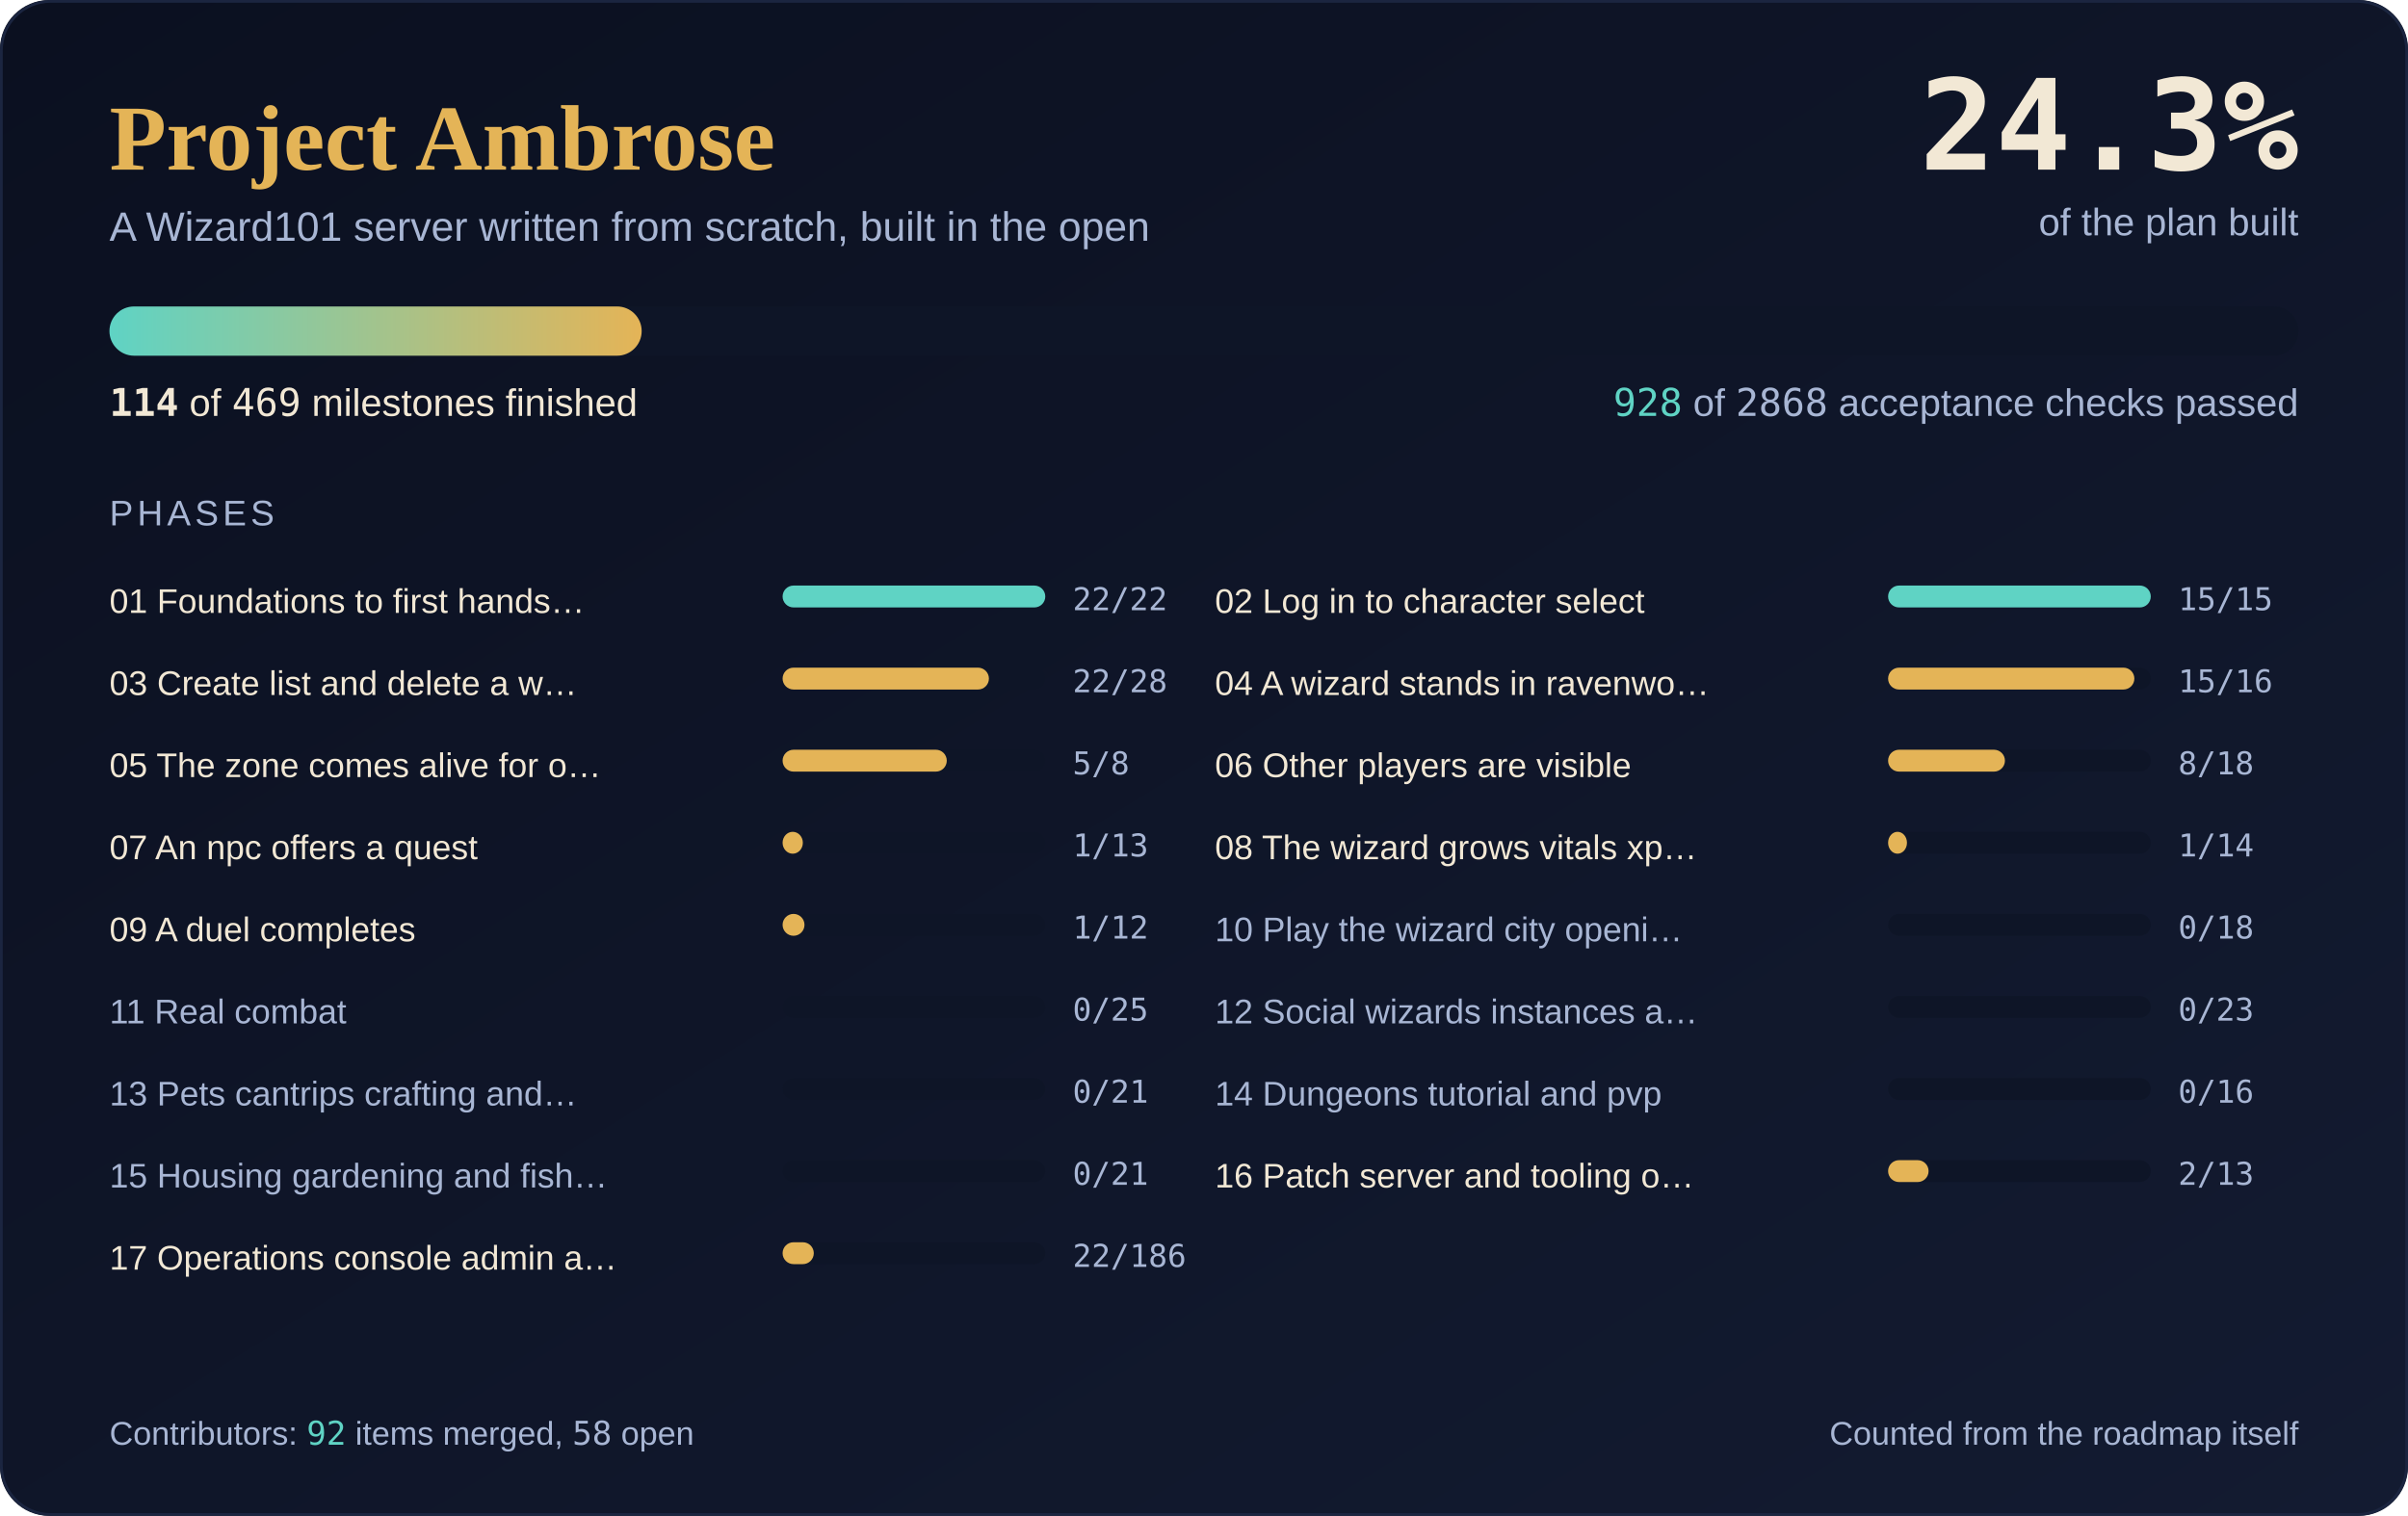
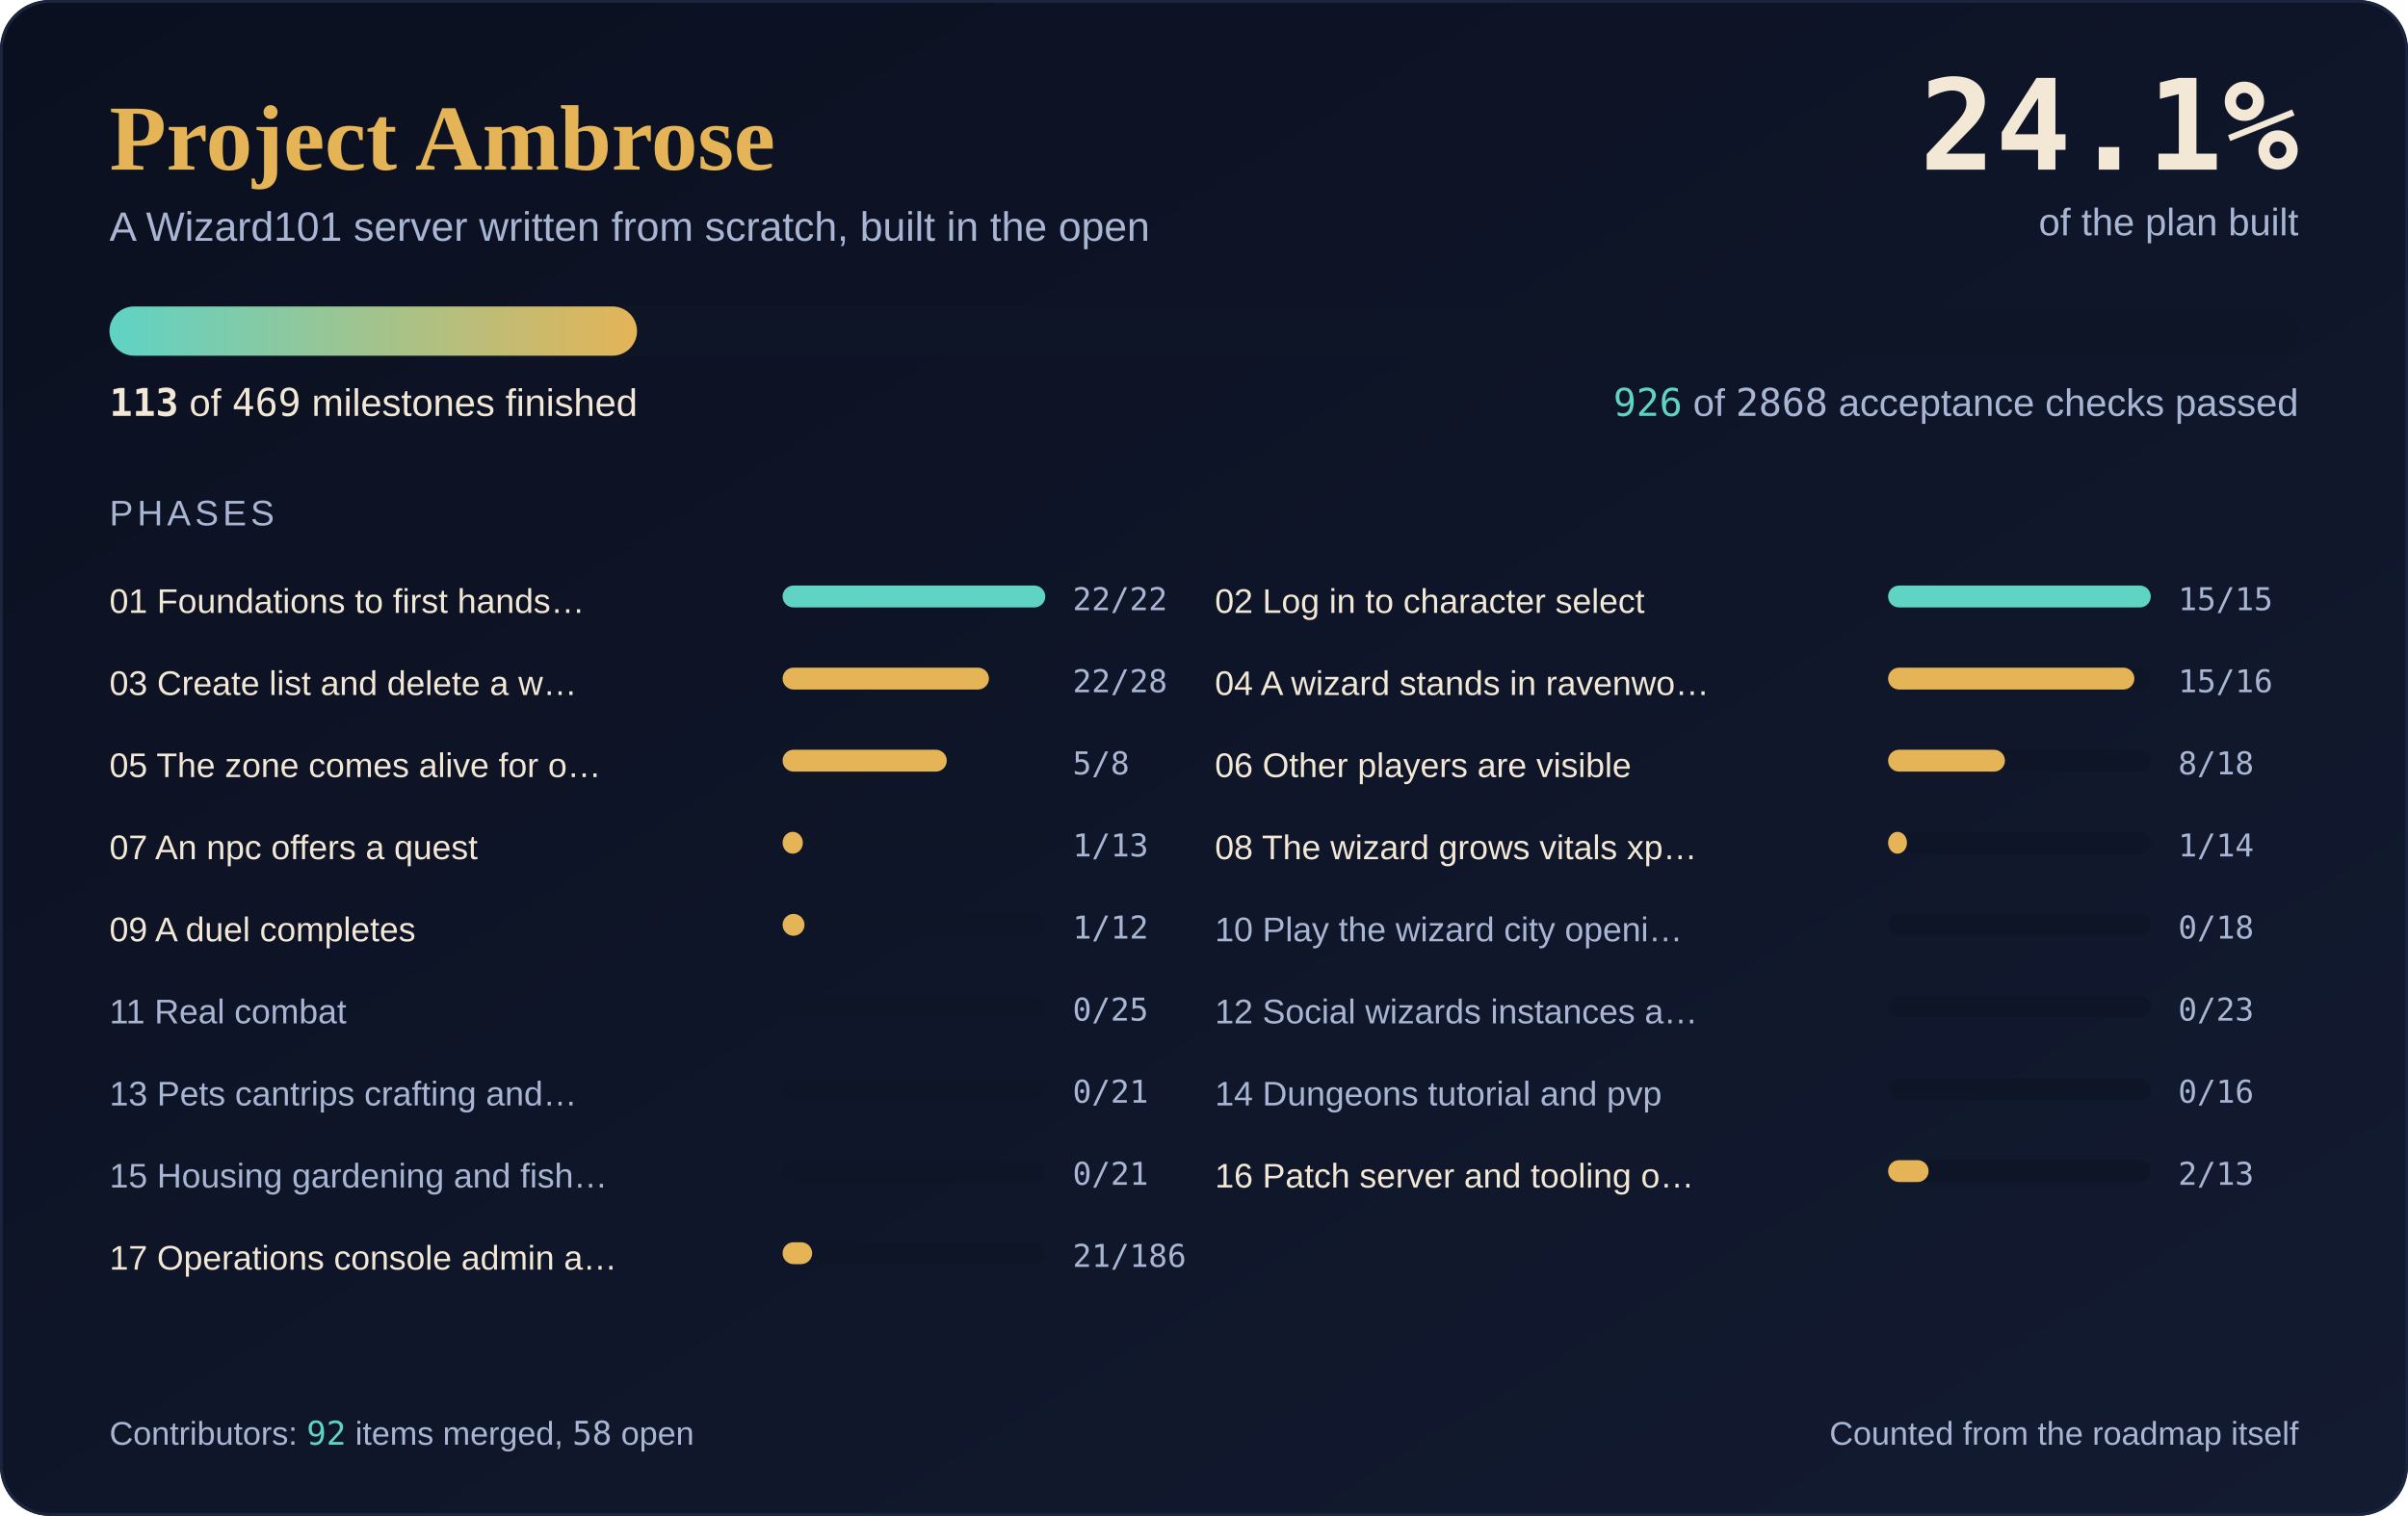
- <svg xmlns="http://www.w3.org/2000/svg" width="880" height="554" viewBox="0 0 880 554" role="img" aria-label="Project Ambrose progress: 114 of 469 milestones complete, 24.3 percent">
+ <svg xmlns="http://www.w3.org/2000/svg" width="880" height="554" viewBox="0 0 880 554" role="img" aria-label="Project Ambrose progress: 113 of 469 milestones complete, 24.1 percent">
  <defs>
    <linearGradient id="sky" x1="0" y1="0" x2="1" y2="1">
      <stop offset="0" stop-color="#0B1020" />
      <stop offset="1" stop-color="#131B31" />
    </linearGradient>
    <linearGradient id="fill" x1="0" y1="0" x2="1" y2="0">
      <stop offset="0" stop-color="#5FD3C4" />
      <stop offset="1" stop-color="#E4B457" />
    </linearGradient>
  </defs>
  <rect width="880" height="554" rx="18" fill="url(#sky)" />
  <rect x="0.5" y="0.5" width="879" height="553" rx="18" fill="none" stroke="#1B2540" />
  <text x="40" y="62" font-family="'Cormorant Garamond', Georgia, 'Times New Roman', serif" font-size="34" font-weight="600" fill="#E4B457">Project Ambrose</text>
  <text x="40" y="88" font-family="Karla, 'Segoe UI', 'Helvetica Neue', Arial, sans-serif" font-size="15" fill="#A8B6D4">A Wizard101 server written from scratch, built in the open</text>
-   <text x="840" y="62" text-anchor="end" font-family="'JetBrains Mono', Consolas, 'DejaVu Sans Mono', monospace" font-size="46" font-weight="700" fill="#F2E8D5">24.3%</text>
+   <text x="840" y="62" text-anchor="end" font-family="'JetBrains Mono', Consolas, 'DejaVu Sans Mono', monospace" font-size="46" font-weight="700" fill="#F2E8D5">24.1%</text>
  <text x="840" y="86" text-anchor="end" font-family="Karla, 'Segoe UI', 'Helvetica Neue', Arial, sans-serif" font-size="14" fill="#A8B6D4">of the plan built</text>
  <rect x="40" y="112" width="800" height="18" rx="9.0" fill="#0E1527" />
-   <rect x="40" y="112" width="194.5" height="18" rx="9.0" fill="url(#fill)" />
+   <rect x="40" y="112" width="192.8" height="18" rx="9.0" fill="url(#fill)" />
  <text x="40" y="152" font-family="Karla, 'Segoe UI', 'Helvetica Neue', Arial, sans-serif" font-size="14" fill="#F2E8D5">
-     <tspan font-family="'JetBrains Mono', Consolas, 'DejaVu Sans Mono', monospace" font-weight="700">114</tspan> of <tspan font-family="'JetBrains Mono', Consolas, 'DejaVu Sans Mono', monospace">469</tspan> milestones finished</text>
+     <tspan font-family="'JetBrains Mono', Consolas, 'DejaVu Sans Mono', monospace" font-weight="700">113</tspan> of <tspan font-family="'JetBrains Mono', Consolas, 'DejaVu Sans Mono', monospace">469</tspan> milestones finished</text>
  <text x="840" y="152" text-anchor="end" font-family="Karla, 'Segoe UI', 'Helvetica Neue', Arial, sans-serif" font-size="14" fill="#A8B6D4">
-     <tspan font-family="'JetBrains Mono', Consolas, 'DejaVu Sans Mono', monospace" fill="#5FD3C4">928</tspan> of <tspan font-family="'JetBrains Mono', Consolas, 'DejaVu Sans Mono', monospace">2868</tspan> acceptance checks passed</text>
+     <tspan font-family="'JetBrains Mono', Consolas, 'DejaVu Sans Mono', monospace" fill="#5FD3C4">926</tspan> of <tspan font-family="'JetBrains Mono', Consolas, 'DejaVu Sans Mono', monospace">2868</tspan> acceptance checks passed</text>
  <text x="40" y="192" font-family="Karla, 'Segoe UI', 'Helvetica Neue', Arial, sans-serif" font-size="13" fill="#A8B6D4" letter-spacing="1.5">PHASES</text>
  <text x="40" y="224" font-family="Karla, 'Segoe UI', 'Helvetica Neue', Arial, sans-serif" font-size="12.5" fill="#F2E8D5">01 Foundations to first hands…</text>
  <rect x="286" y="214" width="96" height="8" rx="4.0" fill="#0E1527" />
  <rect x="286" y="214" width="96.0" height="8" rx="4.0" fill="#5FD3C4" />
  <text x="392" y="223" font-family="'JetBrains Mono', Consolas, 'DejaVu Sans Mono', monospace" font-size="11.5" fill="#A8B6D4">22/22</text>
  <text x="444" y="224" font-family="Karla, 'Segoe UI', 'Helvetica Neue', Arial, sans-serif" font-size="12.5" fill="#F2E8D5">02 Log in to character select</text>
  <rect x="690" y="214" width="96" height="8" rx="4.0" fill="#0E1527" />
  <rect x="690" y="214" width="96.0" height="8" rx="4.0" fill="#5FD3C4" />
  <text x="796" y="223" font-family="'JetBrains Mono', Consolas, 'DejaVu Sans Mono', monospace" font-size="11.5" fill="#A8B6D4">15/15</text>
  <text x="40" y="254" font-family="Karla, 'Segoe UI', 'Helvetica Neue', Arial, sans-serif" font-size="12.5" fill="#F2E8D5">03 Create list and delete a w…</text>
  <rect x="286" y="244" width="96" height="8" rx="4.0" fill="#0E1527" />
  <rect x="286" y="244" width="75.4" height="8" rx="4.0" fill="#E4B457" />
  <text x="392" y="253" font-family="'JetBrains Mono', Consolas, 'DejaVu Sans Mono', monospace" font-size="11.5" fill="#A8B6D4">22/28</text>
  <text x="444" y="254" font-family="Karla, 'Segoe UI', 'Helvetica Neue', Arial, sans-serif" font-size="12.5" fill="#F2E8D5">04 A wizard stands in ravenwo…</text>
  <rect x="690" y="244" width="96" height="8" rx="4.0" fill="#0E1527" />
  <rect x="690" y="244" width="90.0" height="8" rx="4.0" fill="#E4B457" />
  <text x="796" y="253" font-family="'JetBrains Mono', Consolas, 'DejaVu Sans Mono', monospace" font-size="11.5" fill="#A8B6D4">15/16</text>
  <text x="40" y="284" font-family="Karla, 'Segoe UI', 'Helvetica Neue', Arial, sans-serif" font-size="12.5" fill="#F2E8D5">05 The zone comes alive for o…</text>
  <rect x="286" y="274" width="96" height="8" rx="4.0" fill="#0E1527" />
  <rect x="286" y="274" width="60.0" height="8" rx="4.0" fill="#E4B457" />
  <text x="392" y="283" font-family="'JetBrains Mono', Consolas, 'DejaVu Sans Mono', monospace" font-size="11.5" fill="#A8B6D4">5/8</text>
  <text x="444" y="284" font-family="Karla, 'Segoe UI', 'Helvetica Neue', Arial, sans-serif" font-size="12.5" fill="#F2E8D5">06 Other players are visible</text>
  <rect x="690" y="274" width="96" height="8" rx="4.0" fill="#0E1527" />
  <rect x="690" y="274" width="42.7" height="8" rx="4.0" fill="#E4B457" />
  <text x="796" y="283" font-family="'JetBrains Mono', Consolas, 'DejaVu Sans Mono', monospace" font-size="11.5" fill="#A8B6D4">8/18</text>
  <text x="40" y="314" font-family="Karla, 'Segoe UI', 'Helvetica Neue', Arial, sans-serif" font-size="12.5" fill="#F2E8D5">07 An npc offers a quest</text>
  <rect x="286" y="304" width="96" height="8" rx="4.0" fill="#0E1527" />
  <rect x="286" y="304" width="7.4" height="8" rx="4.0" fill="#E4B457" />
  <text x="392" y="313" font-family="'JetBrains Mono', Consolas, 'DejaVu Sans Mono', monospace" font-size="11.5" fill="#A8B6D4">1/13</text>
  <text x="444" y="314" font-family="Karla, 'Segoe UI', 'Helvetica Neue', Arial, sans-serif" font-size="12.5" fill="#F2E8D5">08 The wizard grows vitals xp…</text>
  <rect x="690" y="304" width="96" height="8" rx="4.0" fill="#0E1527" />
  <rect x="690" y="304" width="6.9" height="8" rx="4.0" fill="#E4B457" />
  <text x="796" y="313" font-family="'JetBrains Mono', Consolas, 'DejaVu Sans Mono', monospace" font-size="11.5" fill="#A8B6D4">1/14</text>
  <text x="40" y="344" font-family="Karla, 'Segoe UI', 'Helvetica Neue', Arial, sans-serif" font-size="12.5" fill="#F2E8D5">09 A duel completes</text>
  <rect x="286" y="334" width="96" height="8" rx="4.0" fill="#0E1527" />
  <rect x="286" y="334" width="8.0" height="8" rx="4.0" fill="#E4B457" />
  <text x="392" y="343" font-family="'JetBrains Mono', Consolas, 'DejaVu Sans Mono', monospace" font-size="11.5" fill="#A8B6D4">1/12</text>
  <text x="444" y="344" font-family="Karla, 'Segoe UI', 'Helvetica Neue', Arial, sans-serif" font-size="12.5" fill="#A8B6D4">10 Play the wizard city openi…</text>
  <rect x="690" y="334" width="96" height="8" rx="4.0" fill="#0E1527" />
  <text x="796" y="343" font-family="'JetBrains Mono', Consolas, 'DejaVu Sans Mono', monospace" font-size="11.5" fill="#A8B6D4">0/18</text>
  <text x="40" y="374" font-family="Karla, 'Segoe UI', 'Helvetica Neue', Arial, sans-serif" font-size="12.5" fill="#A8B6D4">11 Real combat</text>
  <rect x="286" y="364" width="96" height="8" rx="4.0" fill="#0E1527" />
  <text x="392" y="373" font-family="'JetBrains Mono', Consolas, 'DejaVu Sans Mono', monospace" font-size="11.5" fill="#A8B6D4">0/25</text>
  <text x="444" y="374" font-family="Karla, 'Segoe UI', 'Helvetica Neue', Arial, sans-serif" font-size="12.5" fill="#A8B6D4">12 Social wizards instances a…</text>
  <rect x="690" y="364" width="96" height="8" rx="4.0" fill="#0E1527" />
  <text x="796" y="373" font-family="'JetBrains Mono', Consolas, 'DejaVu Sans Mono', monospace" font-size="11.5" fill="#A8B6D4">0/23</text>
  <text x="40" y="404" font-family="Karla, 'Segoe UI', 'Helvetica Neue', Arial, sans-serif" font-size="12.5" fill="#A8B6D4">13 Pets cantrips crafting and…</text>
  <rect x="286" y="394" width="96" height="8" rx="4.0" fill="#0E1527" />
  <text x="392" y="403" font-family="'JetBrains Mono', Consolas, 'DejaVu Sans Mono', monospace" font-size="11.5" fill="#A8B6D4">0/21</text>
  <text x="444" y="404" font-family="Karla, 'Segoe UI', 'Helvetica Neue', Arial, sans-serif" font-size="12.5" fill="#A8B6D4">14 Dungeons tutorial and pvp</text>
  <rect x="690" y="394" width="96" height="8" rx="4.0" fill="#0E1527" />
  <text x="796" y="403" font-family="'JetBrains Mono', Consolas, 'DejaVu Sans Mono', monospace" font-size="11.5" fill="#A8B6D4">0/16</text>
  <text x="40" y="434" font-family="Karla, 'Segoe UI', 'Helvetica Neue', Arial, sans-serif" font-size="12.5" fill="#A8B6D4">15 Housing gardening and fish…</text>
  <rect x="286" y="424" width="96" height="8" rx="4.0" fill="#0E1527" />
  <text x="392" y="433" font-family="'JetBrains Mono', Consolas, 'DejaVu Sans Mono', monospace" font-size="11.5" fill="#A8B6D4">0/21</text>
  <text x="444" y="434" font-family="Karla, 'Segoe UI', 'Helvetica Neue', Arial, sans-serif" font-size="12.5" fill="#F2E8D5">16 Patch server and tooling o…</text>
  <rect x="690" y="424" width="96" height="8" rx="4.0" fill="#0E1527" />
  <rect x="690" y="424" width="14.8" height="8" rx="4.0" fill="#E4B457" />
  <text x="796" y="433" font-family="'JetBrains Mono', Consolas, 'DejaVu Sans Mono', monospace" font-size="11.5" fill="#A8B6D4">2/13</text>
  <text x="40" y="464" font-family="Karla, 'Segoe UI', 'Helvetica Neue', Arial, sans-serif" font-size="12.5" fill="#F2E8D5">17 Operations console admin a…</text>
  <rect x="286" y="454" width="96" height="8" rx="4.0" fill="#0E1527" />
-   <rect x="286" y="454" width="11.4" height="8" rx="4.0" fill="#E4B457" />
-   <text x="392" y="463" font-family="'JetBrains Mono', Consolas, 'DejaVu Sans Mono', monospace" font-size="11.5" fill="#A8B6D4">22/186</text>
+   <rect x="286" y="454" width="10.8" height="8" rx="4.0" fill="#E4B457" />
+   <text x="392" y="463" font-family="'JetBrains Mono', Consolas, 'DejaVu Sans Mono', monospace" font-size="11.5" fill="#A8B6D4">21/186</text>
  <text x="40" y="528" font-family="Karla, 'Segoe UI', 'Helvetica Neue', Arial, sans-serif" font-size="12" fill="#A8B6D4">Contributors: <tspan font-family="'JetBrains Mono', Consolas, 'DejaVu Sans Mono', monospace" fill="#5FD3C4">92</tspan> items merged, <tspan font-family="'JetBrains Mono', Consolas, 'DejaVu Sans Mono', monospace">58</tspan> open</text>
  <text x="840" y="528" text-anchor="end" font-family="Karla, 'Segoe UI', 'Helvetica Neue', Arial, sans-serif" font-size="12" fill="#A8B6D4">Counted from the roadmap itself</text>
</svg>
